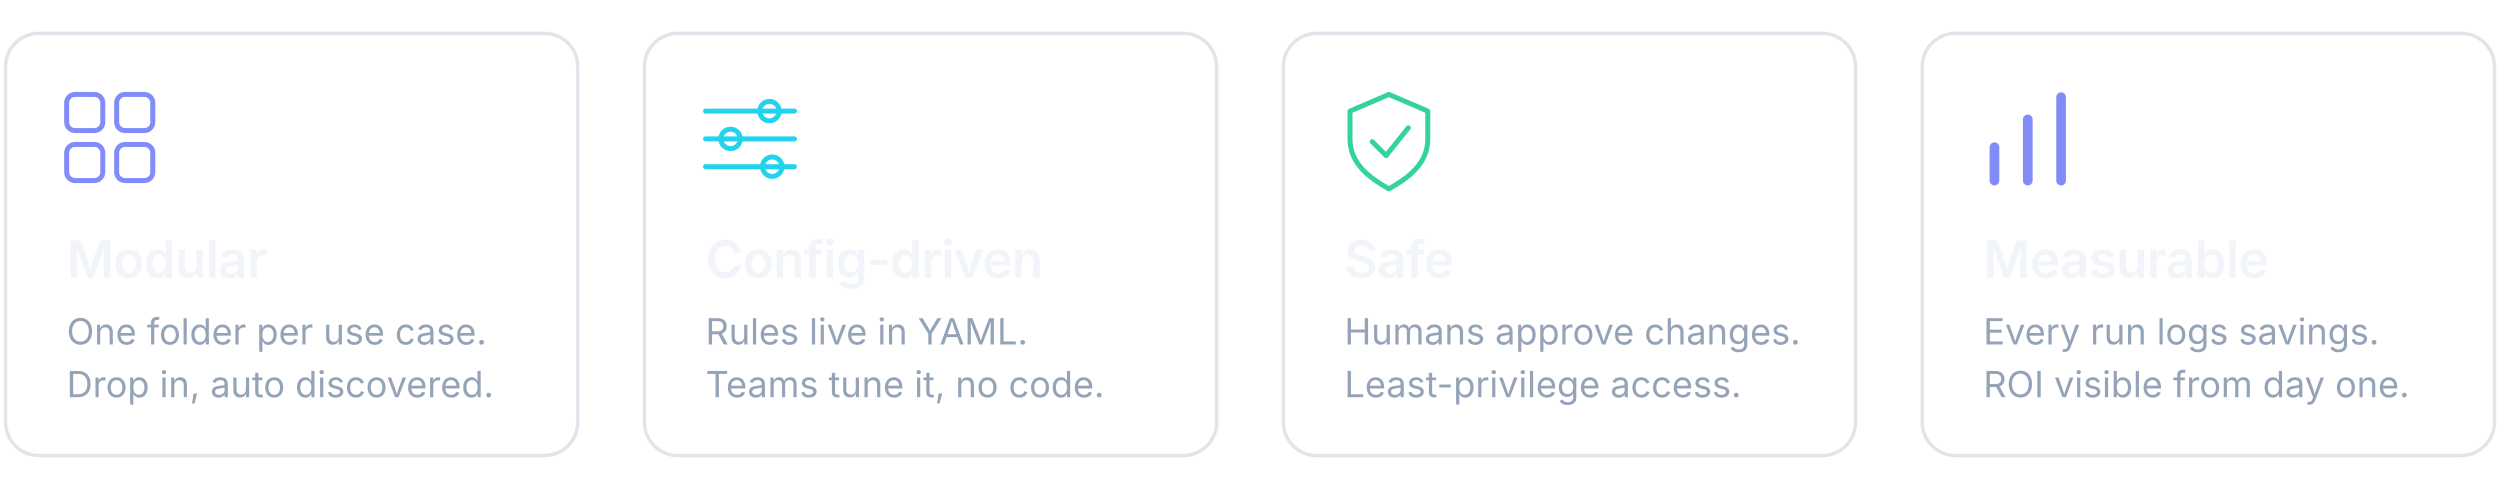
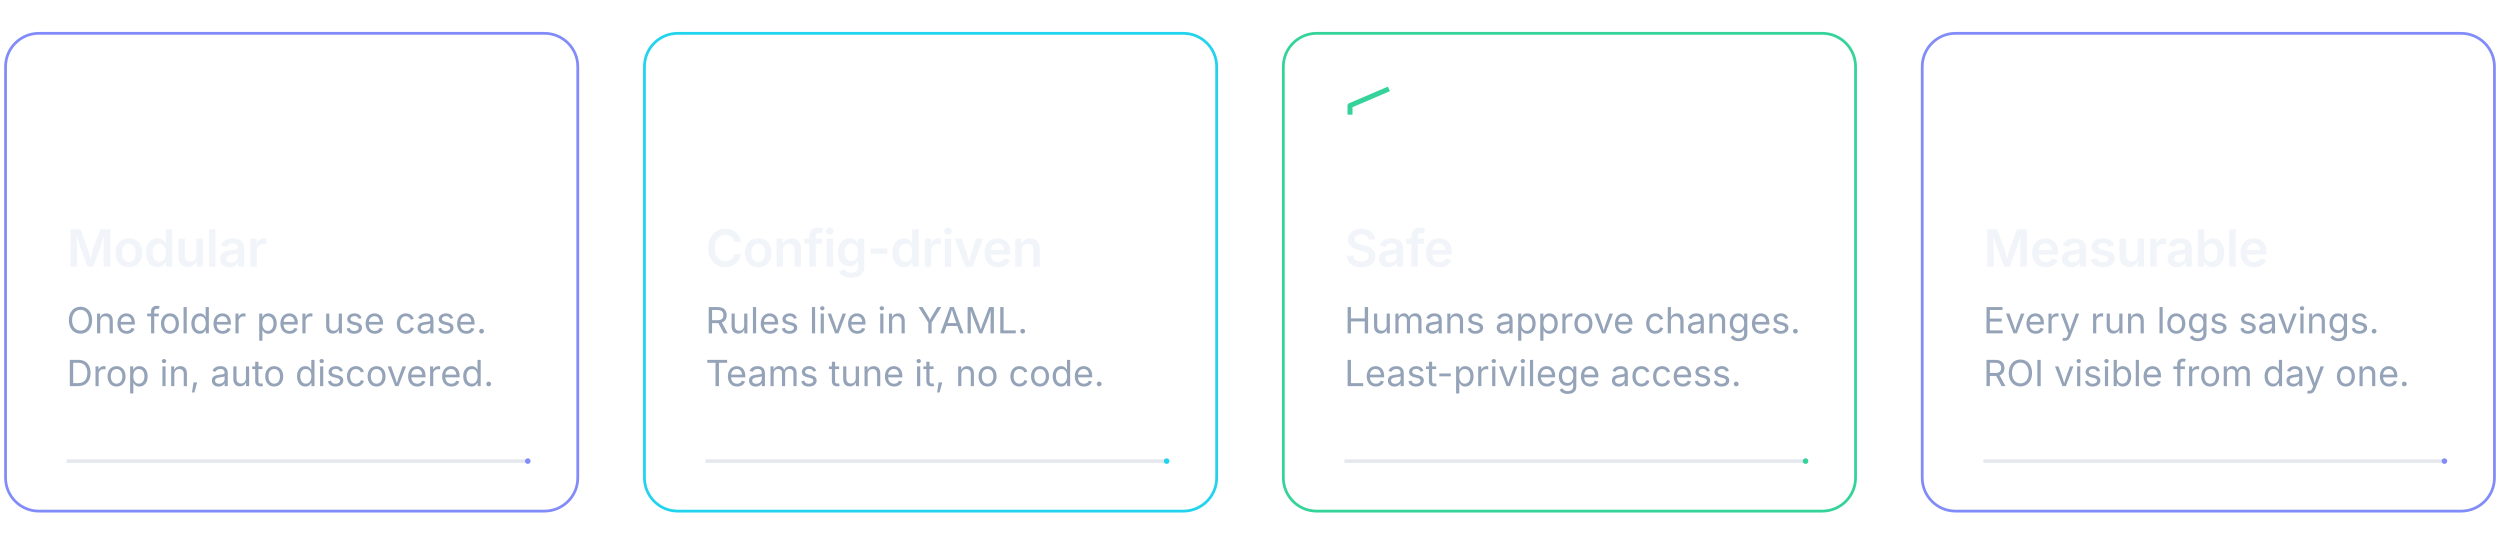
- <svg xmlns="http://www.w3.org/2000/svg" viewBox="0 0 900 176" width="900" height="176" role="img" aria-label="Core pillars">
+ <svg xmlns="http://www.w3.org/2000/svg" viewBox="0 0 900 196" width="900" height="196" role="img" aria-label="Core pillars">
  <style>
  text { font-family: -apple-system, BlinkMacSystemFont, 'SF Pro Display', 'Inter', 'Segoe UI', Helvetica, Arial, sans-serif; }
  .m { font-family: 'SF Mono', ui-monospace, Menlo, Consolas, monospace; }
  .fg { fill: #F1F5F9; }
  .mut { fill: #94A3B8; }
-   .bd { fill: none; stroke: #94A3B8; stroke-opacity: 0.28; stroke-width: 1.25; }
-   .ln { stroke: #94A3B8; stroke-opacity: 0.22; }
+   .bd { fill: none; stroke: #94A3B8; stroke-opacity: 0.25; stroke-width: 1.25; }
  .indigo { fill: #818CF8; }
  .indigo-s { stroke: #818CF8; }
  .cyan { fill: #22D3EE; }
  .cyan-s { stroke: #22D3EE; }
  .emerald { fill: #34D399; }
  .emerald-s { stroke: #34D399; }
-   .g1 { stop-color: #F1F5F9; }
-   .g2 { stop-color: #818CF8; }
-   .g3 { stop-color: #22D3EE; }
-   .g4 { stop-color: #34D399; }
  @media (prefers-color-scheme: light) {
    .fg { fill: #0F172A; }
    .mut { fill: #475569; }
    .bd { stroke: #0F172A; stroke-opacity: 0.18; }
-     .ln { stroke: #0F172A; stroke-opacity: 0.18; }
    .indigo { fill: #4F46E5; }
    .indigo-s { stroke: #4F46E5; }
    .cyan { fill: #0891B2; }
    .cyan-s { stroke: #0891B2; }
    .emerald { fill: #059669; }
    .emerald-s { stroke: #059669; }
-     .g1 { stop-color: #0F172A; }
-     .g2 { stop-color: #6366F1; }
-     .g3 { stop-color: #06B6D4; }
-     .g4 { stop-color: #10B981; }
  }
-   
+ 
+   .card { animation: afa-pl-card 6s ease-in-out infinite; }
+   @keyframes afa-pl-card {
+     0%, 100% { stroke-opacity: 0.3; stroke-width: 1.3; }
+     15% { stroke-opacity: 1; stroke-width: 2.2; }
+     32% { stroke-opacity: 0.3; stroke-width: 1.3; }
+   }
+ 
+   .ic { stroke-dasharray: 80; stroke-dashoffset: 80; animation: afa-pl-ic 6s ease-in-out infinite; }
+   @keyframes afa-pl-ic {
+     0% { stroke-dashoffset: 80; }
+     20%, 85% { stroke-dashoffset: 0; }
+     100% { stroke-dashoffset: 80; }
+   }
+ 
+   .bar { stroke-dasharray: 166; stroke-dashoffset: 166; animation: afa-pl-bar 6s ease-in-out infinite; }
+   @keyframes afa-pl-bar {
+     0% { stroke-dashoffset: 166; }
+     22%, 85% { stroke-dashoffset: 0; }
+     100% { stroke-dashoffset: 166; }
+   }
+ 
  @media (prefers-reduced-motion: reduce) {
    *, *::before, *::after { animation: none !important; transition: none !important; }
+     .ic, .bar { stroke-dashoffset: 0 !important; }
  }
</style>
-   <rect x="2" y="12" width="206" height="152" rx="12" class="bd" />
-   <rect x="24" y="34" width="13" height="13" rx="3" fill="none" class="indigo-s" stroke-width="1.8" />
-   <rect x="42" y="34" width="13" height="13" rx="3" fill="none" class="indigo-s" stroke-width="1.8" />
-   <rect x="24" y="52" width="13" height="13" rx="3" fill="none" class="indigo-s" stroke-width="1.8" />
-   <rect x="42" y="52" width="13" height="13" rx="3" fill="none" class="indigo-s" stroke-width="1.8" />
-   <text x="24" y="100" font-size="18.5" font-weight="600" letter-spacing="-0.3" class="fg">Modular</text>
-   <text x="24" y="124" font-size="13" class="mut">One folder per use case.</text>
-   <text x="24" y="143" font-size="13" class="mut">Drop in, auto discovered.</text>
-   <rect x="232" y="12" width="206" height="152" rx="12" class="bd" />
-   <path d="M254 40H286M254 50H286M254 60H286" fill="none" class="cyan-s" stroke-width="1.8" stroke-linecap="round" />
-   <circle cx="277" cy="40" r="3.5" fill="none" class="cyan-s" stroke-width="1.8" />
-   <circle cx="263" cy="50" r="3.5" fill="none" class="cyan-s" stroke-width="1.8" />
-   <circle cx="278" cy="60" r="3.5" fill="none" class="cyan-s" stroke-width="1.8" />
-   <text x="254" y="100" font-size="18.5" font-weight="600" letter-spacing="-0.3" class="fg">Config-driven</text>
-   <text x="254" y="124" font-size="13" class="mut">Rules live in YAML.</text>
-   <text x="254" y="143" font-size="13" class="mut">Teams tune it, no code.</text>
-   <rect x="462" y="12" width="206" height="152" rx="12" class="bd" />
-   <path d="M500 34L514 40V50C514 59 507 64 500 68C493 64 486 59 486 50V40Z" fill="none" class="emerald-s" stroke-width="1.8" stroke-linejoin="round" />
-   <path d="M494 51L499 56L507 46" fill="none" class="emerald-s" stroke-width="1.8" stroke-linecap="round" stroke-linejoin="round" />
-   <text x="484" y="100" font-size="18.5" font-weight="600" letter-spacing="-0.3" class="fg">Safe</text>
-   <text x="484" y="124" font-size="13" class="mut">Humans approve changes.</text>
-   <text x="484" y="143" font-size="13" class="mut">Least-privilege access.</text>
-   <rect x="692" y="12" width="206" height="152" rx="12" class="bd" />
-   <path d="M718 65V53M730 65V43M742 65V35" fill="none" class="indigo-s" stroke-width="3.5" stroke-linecap="round" />
-   <text x="714" y="100" font-size="18.5" font-weight="600" letter-spacing="-0.3" class="fg">Measurable</text>
-   <text x="714" y="124" font-size="13" class="mut">Every run logs savings.</text>
-   <text x="714" y="143" font-size="13" class="mut">ROI visible from day one.</text>
+   <rect x="2" y="12" width="206" height="172" rx="12" fill="none" class="indigo-s card" style="animation-delay:0s" />
+   <rect x="24" y="32" width="13" height="13" rx="3" fill="none" class="indigo-s ic" stroke-width="1.8" style="animation-delay:0s" />
+   <rect x="42" y="32" width="13" height="13" rx="3" fill="none" class="indigo-s ic" stroke-width="1.8" style="animation-delay:0.15s" />
+   <rect x="24" y="50" width="13" height="13" rx="3" fill="none" class="indigo-s ic" stroke-width="1.8" style="animation-delay:0.3s" />
+   <rect x="42" y="50" width="13" height="13" rx="3" fill="none" class="indigo-s ic" stroke-width="1.8" style="animation-delay:0.45s" />
+   <text x="24" y="96" font-size="18.5" font-weight="600" letter-spacing="-0.3" class="fg">Modular</text>
+   <text x="24" y="120" font-size="13" class="mut">One folder per use case.</text>
+   <text x="24" y="139" font-size="13" class="mut">Drop in, auto discovered.</text>
+   <line x1="24" y1="166" x2="190" y2="166" class="bd" />
+   <line x1="24" y1="166" x2="190" y2="166" class="indigo-s bar" stroke-width="2" stroke-linecap="round" style="animation-delay:0s" />
+   <rect x="232" y="12" width="206" height="172" rx="12" fill="none" class="cyan-s card" style="animation-delay:1.5s" />
+   <path d="M254 38H286M254 48H286M254 58H286" fill="none" class="cyan-s ic" stroke-width="1.8" stroke-linecap="round" style="animation-delay:1.5s" />
+   <circle cx="277" cy="38" r="3.5" fill="none" class="cyan-s ic" stroke-width="1.8" style="animation-delay:1.65s" />
+   <circle cx="263" cy="48" r="3.5" fill="none" class="cyan-s ic" stroke-width="1.8" style="animation-delay:1.8s" />
+   <circle cx="278" cy="58" r="3.5" fill="none" class="cyan-s ic" stroke-width="1.8" style="animation-delay:1.95s" />
+   <text x="254" y="96" font-size="18.5" font-weight="600" letter-spacing="-0.3" class="fg">Config-driven</text>
+   <text x="254" y="120" font-size="13" class="mut">Rules live in YAML.</text>
+   <text x="254" y="139" font-size="13" class="mut">Teams tune it, no code.</text>
+   <line x1="254" y1="166" x2="420" y2="166" class="bd" />
+   <line x1="254" y1="166" x2="420" y2="166" class="cyan-s bar" stroke-width="2" stroke-linecap="round" style="animation-delay:1.5s" />
+   <rect x="462" y="12" width="206" height="172" rx="12" fill="none" class="emerald-s card" style="animation-delay:3s" />
+   <path d="M500 32L514 38V48C514 57 507 62 500 66C493 62 486 57 486 48V38Z" fill="none" class="emerald-s ic" stroke-width="1.8" stroke-linejoin="round" style="animation-delay:3s" />
+   <path d="M494 49L499 54L507 44" fill="none" class="emerald-s ic" stroke-width="1.8" stroke-linecap="round" stroke-linejoin="round" style="animation-delay:3.25s" />
+   <text x="484" y="96" font-size="18.5" font-weight="600" letter-spacing="-0.3" class="fg">Safe</text>
+   <text x="484" y="120" font-size="13" class="mut">Humans approve changes.</text>
+   <text x="484" y="139" font-size="13" class="mut">Least-privilege access.</text>
+   <line x1="484" y1="166" x2="650" y2="166" class="bd" />
+   <line x1="484" y1="166" x2="650" y2="166" class="emerald-s bar" stroke-width="2" stroke-linecap="round" style="animation-delay:3s" />
+   <rect x="692" y="12" width="206" height="172" rx="12" fill="none" class="indigo-s card" style="animation-delay:4.5s" />
+   <path d="M718 63V51M730 63V41M742 63V33" fill="none" class="indigo-s ic" stroke-width="3.5" stroke-linecap="round" style="animation-delay:4.5s" />
+   <text x="714" y="96" font-size="18.5" font-weight="600" letter-spacing="-0.3" class="fg">Measurable</text>
+   <text x="714" y="120" font-size="13" class="mut">Every run logs savings.</text>
+   <text x="714" y="139" font-size="13" class="mut">ROI visible from day one.</text>
+   <line x1="714" y1="166" x2="880" y2="166" class="bd" />
+   <line x1="714" y1="166" x2="880" y2="166" class="indigo-s bar" stroke-width="2" stroke-linecap="round" style="animation-delay:4.5s" />
</svg>
